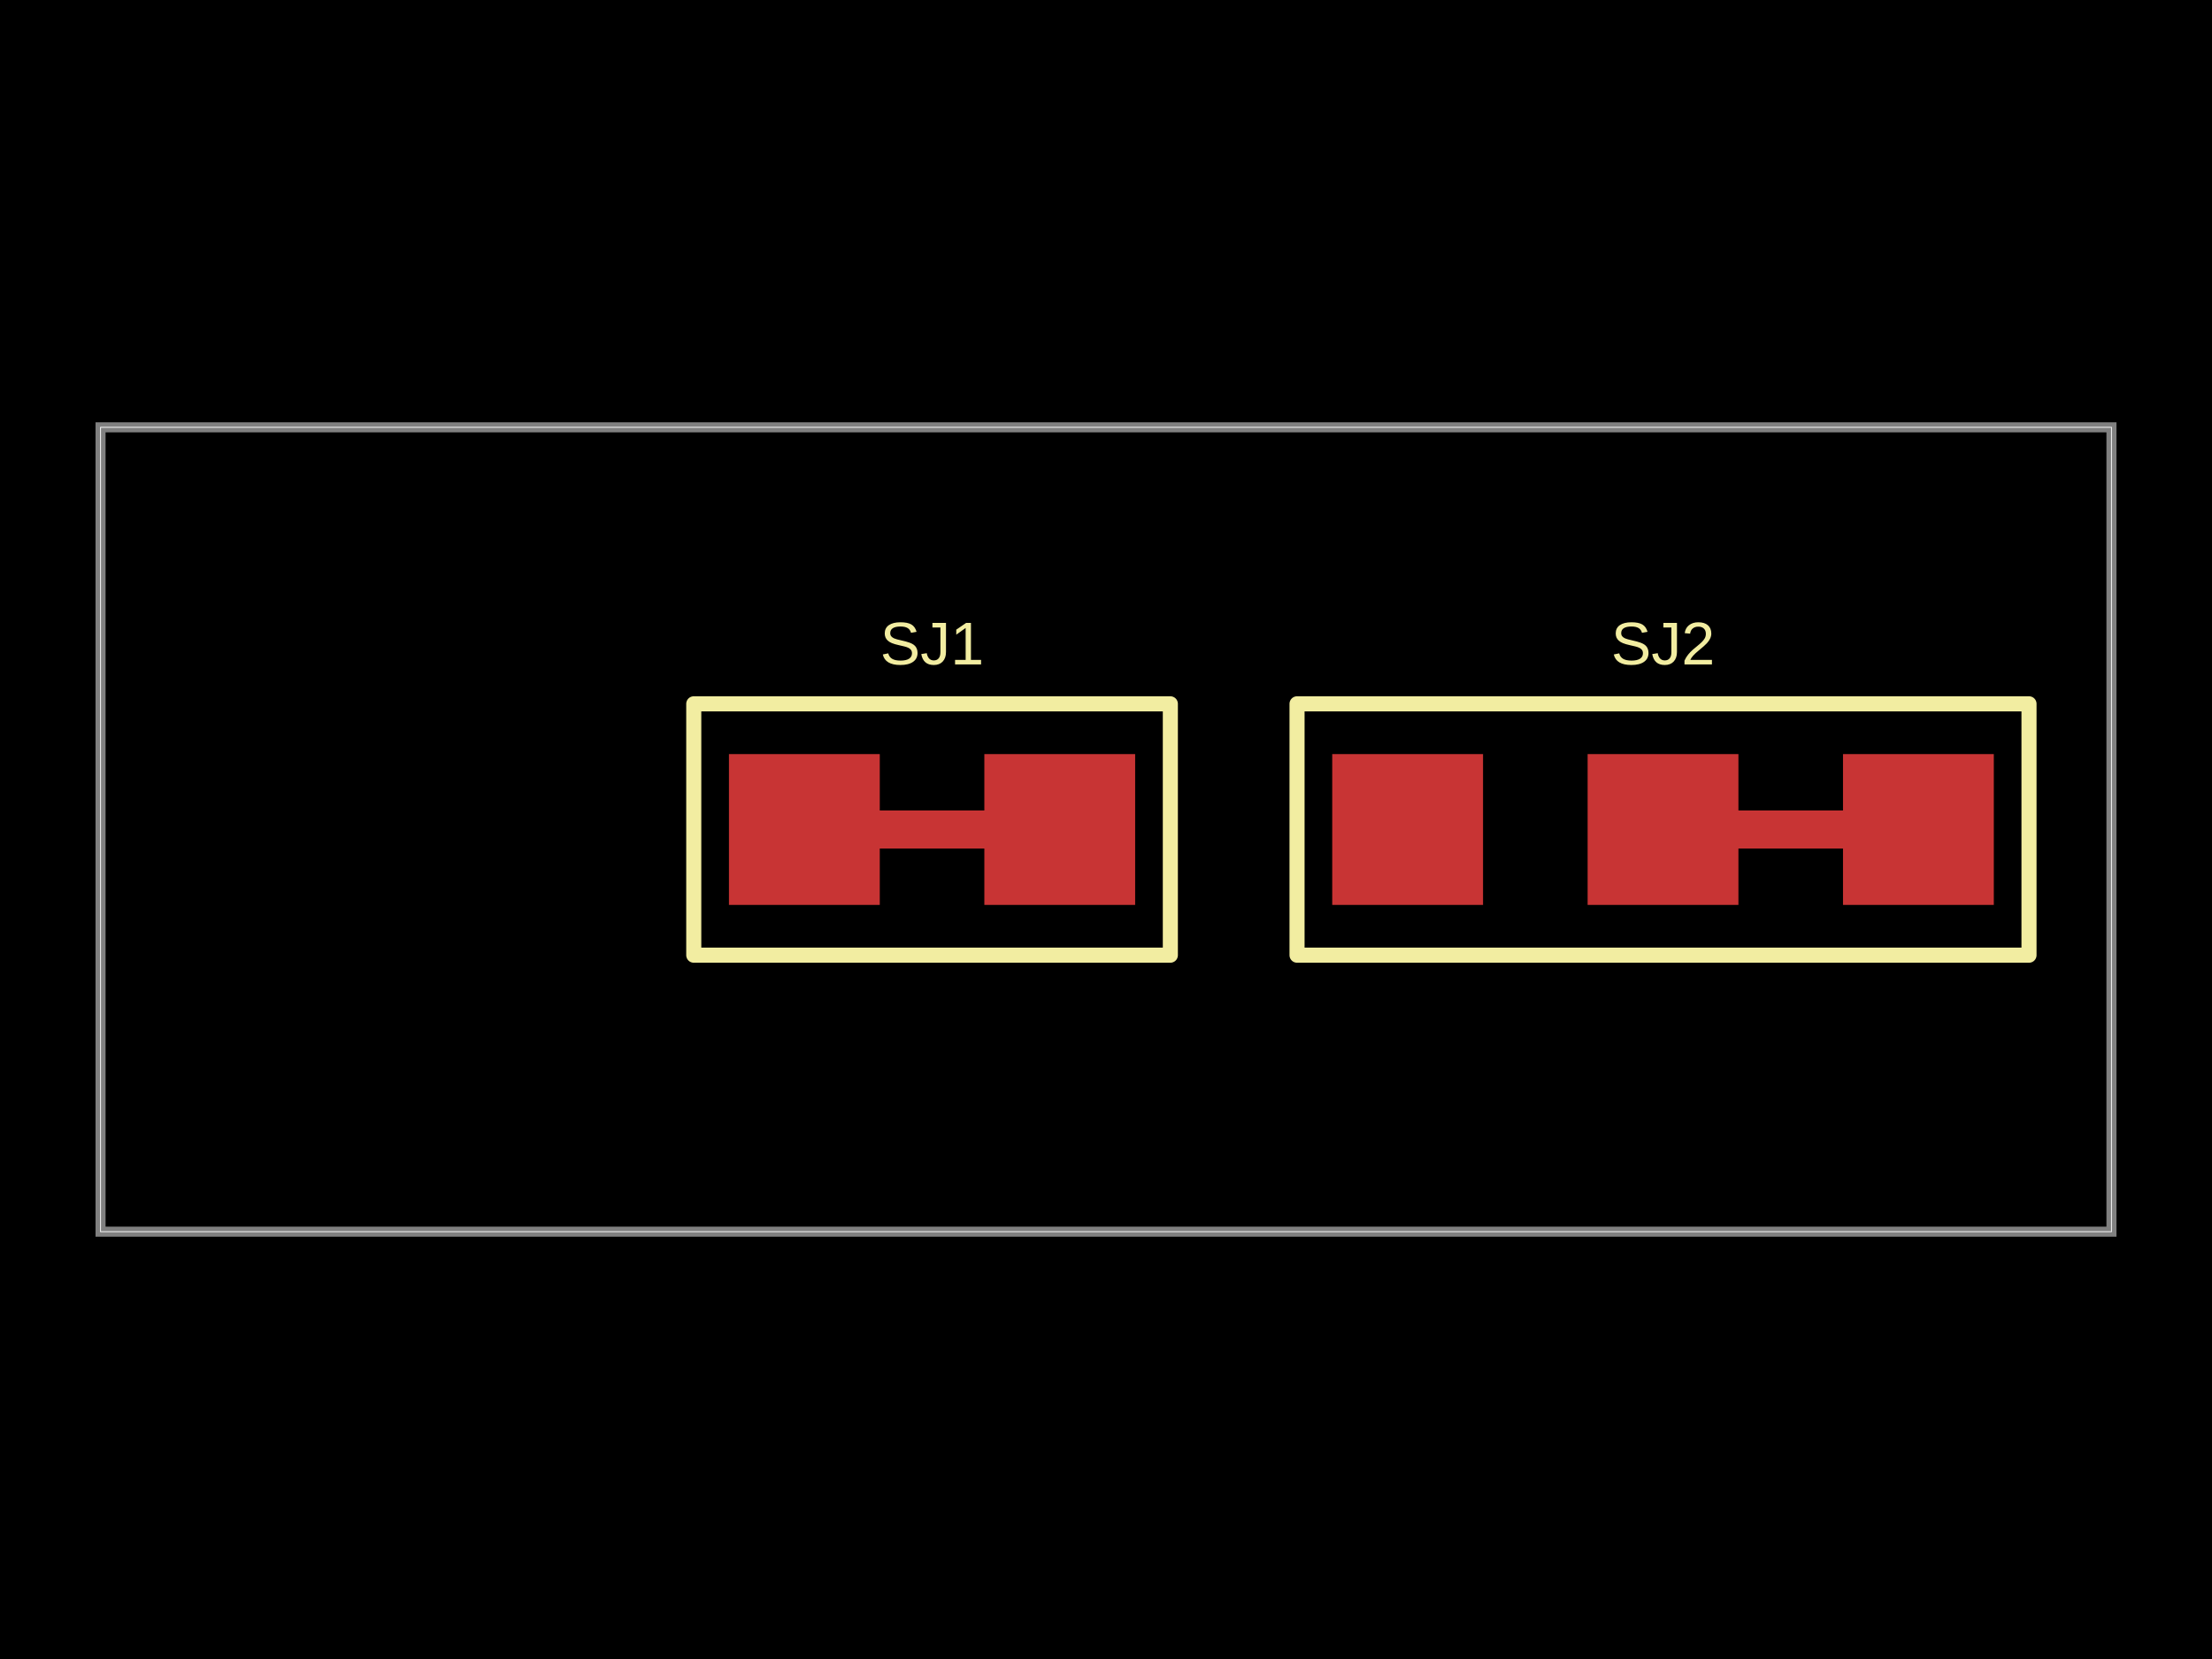
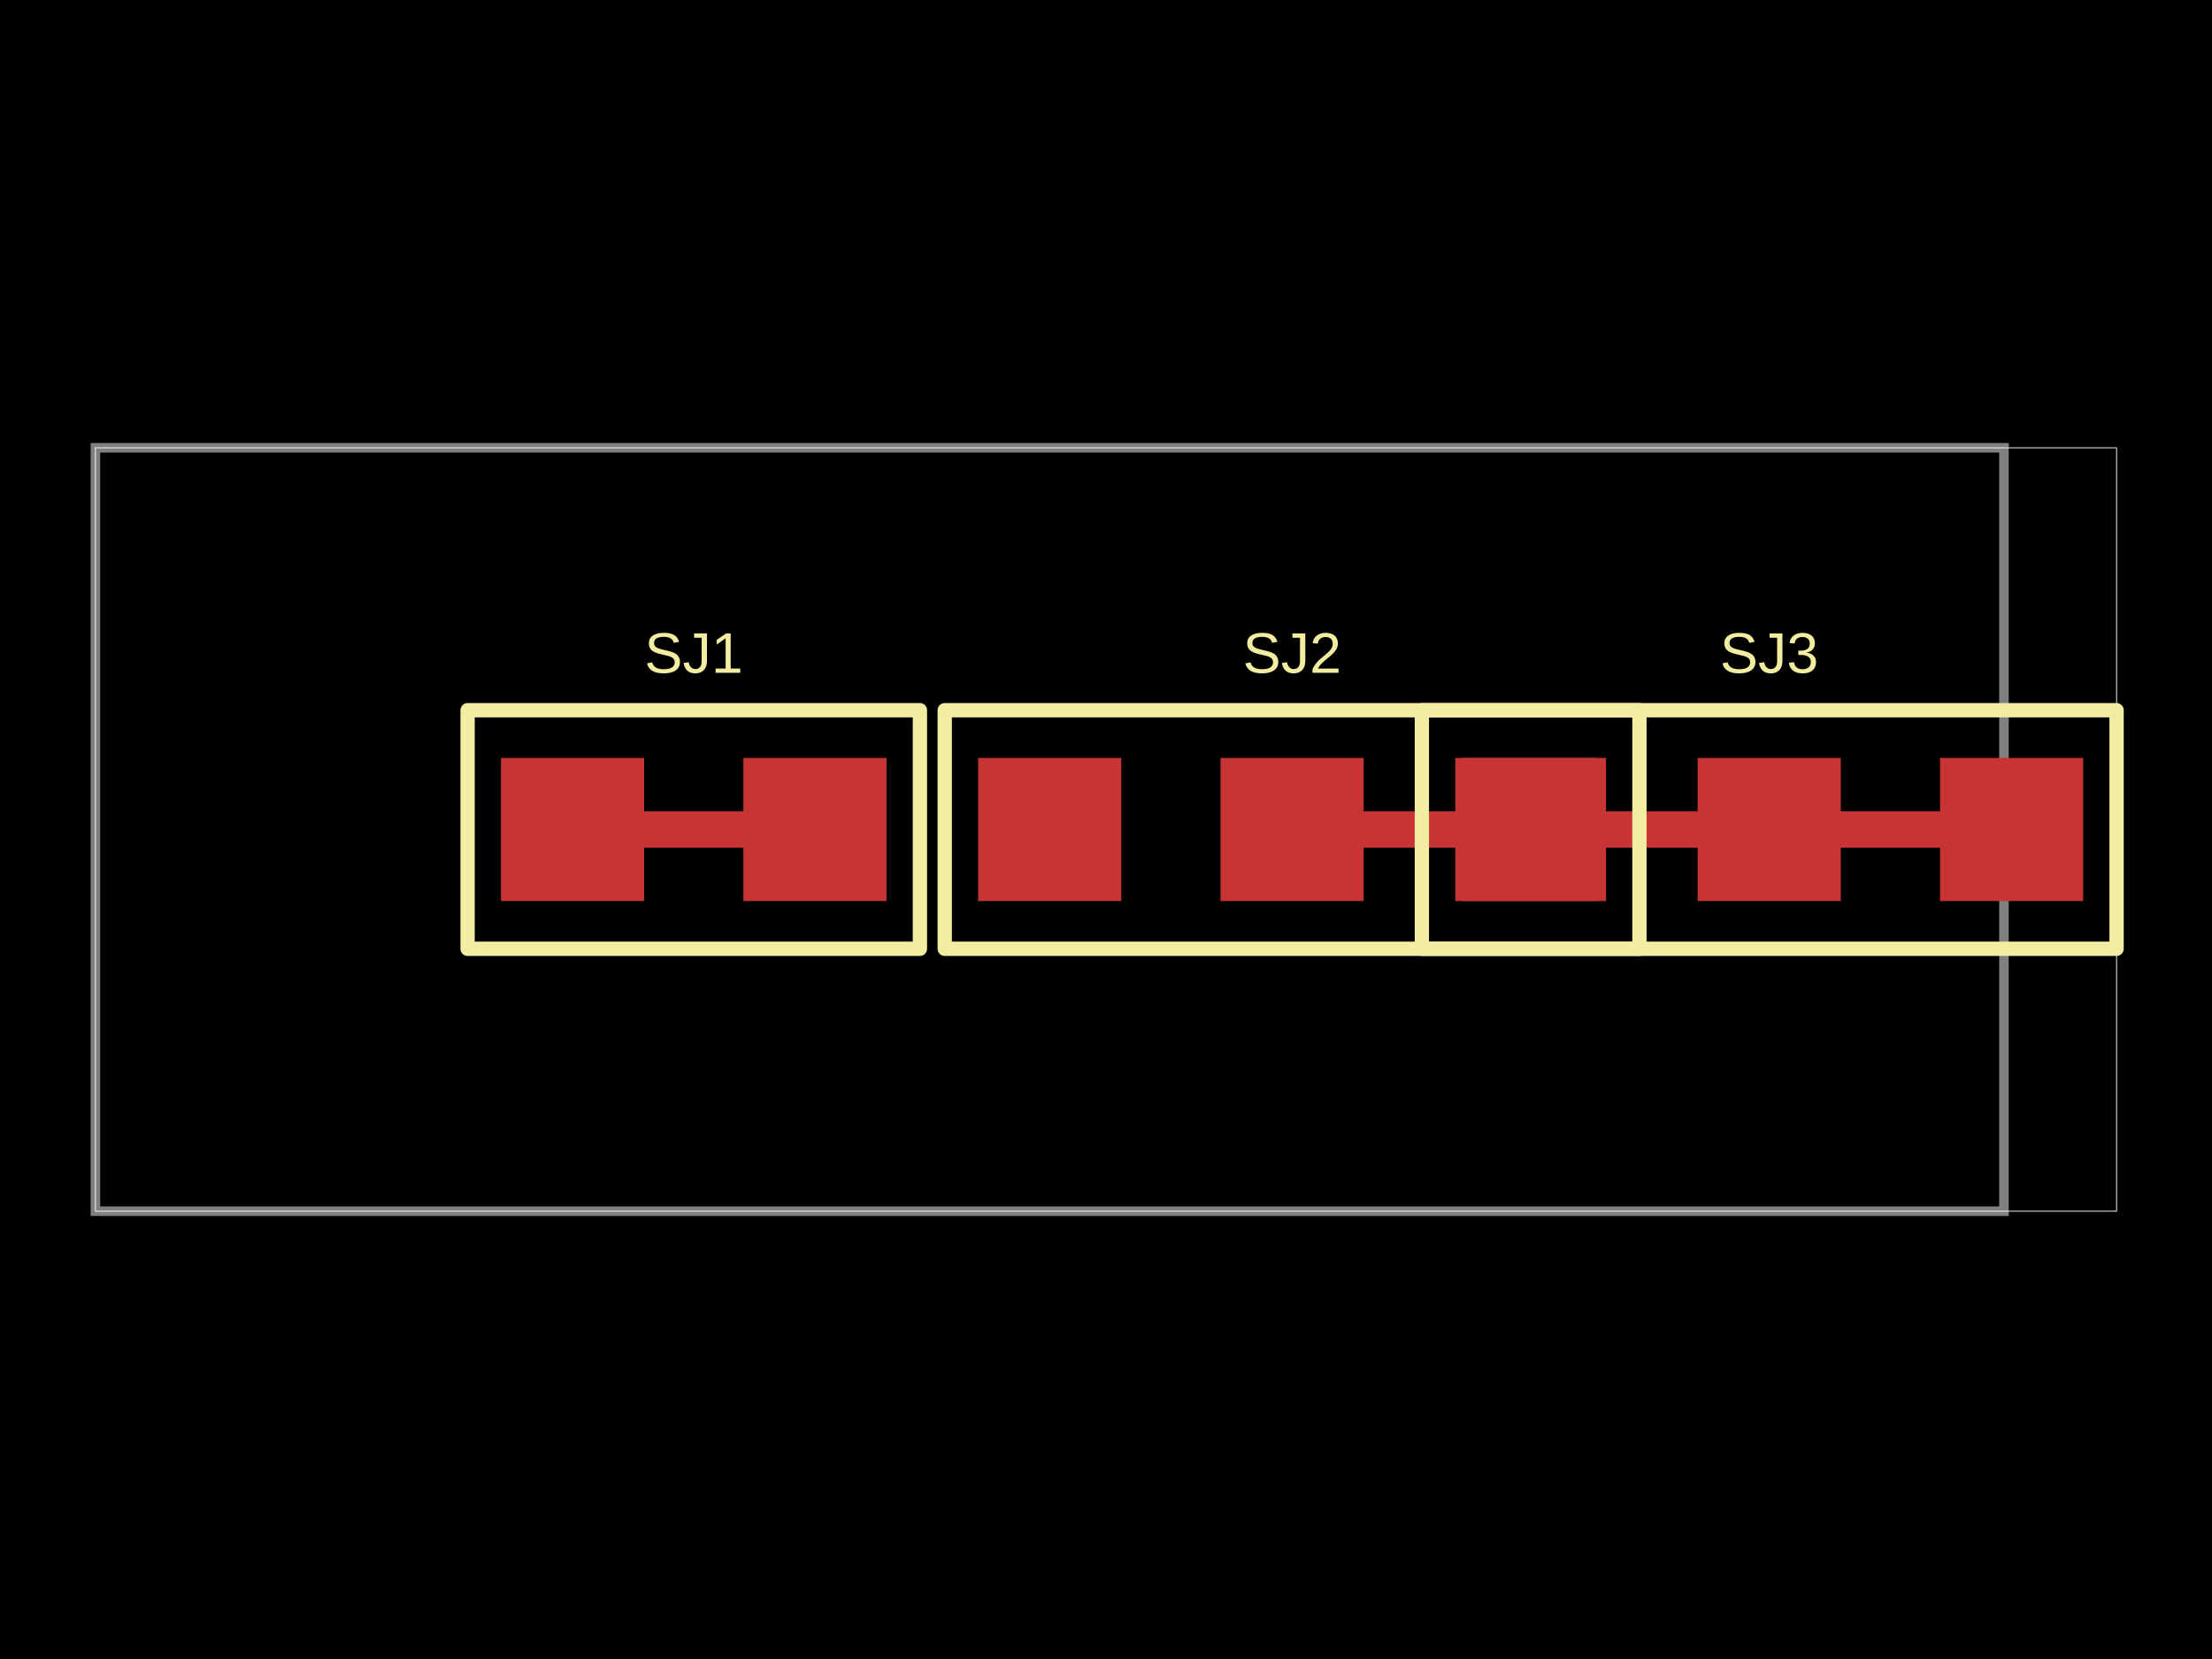
<svg xmlns="http://www.w3.org/2000/svg" width="800" height="600" data-software-used-string="@tscircuit/core@0.0.1282">
  <style />
  <rect class="boundary" x="0" y="0" fill="#000" width="800" height="600" data-type="pcb_background" data-pcb-layer="global" />
-   <rect class="pcb-boundary" fill="none" stroke="#fff" stroke-width="0.3" x="36.364" y="154.545" width="727.273" height="290.909" data-type="pcb_boundary" data-pcb-layer="global" />
-   <path class="pcb-board" d="M 36.364 445.455 L 763.636 445.455 L 763.636 154.545 L 36.364 154.545 Z" fill="none" stroke="rgba(255, 255, 255, 0.5)" stroke-width="3.636" data-type="pcb_board" data-pcb-layer="board" />
-   <rect class="pcb-pad" fill="rgb(200, 52, 52)" x="263.636" y="272.727" width="54.545" height="54.545" data-type="pcb_smtpad" data-pcb-layer="top" />
-   <rect class="pcb-pad" fill="rgb(200, 52, 52)" x="356" y="272.727" width="54.545" height="54.545" data-type="pcb_smtpad" data-pcb-layer="top" />
-   <path class="pcb-trace" stroke="rgb(200, 52, 52)" fill="none" d="M 318.182 300 L 356 300" stroke-width="13.636" stroke-linecap="round" stroke-linejoin="round" shape-rendering="crispEdges" data-type="pcb_trace" data-pcb-layer="top" />
-   <rect class="pcb-pad" fill="rgb(200, 52, 52)" x="481.818" y="272.727" width="54.545" height="54.545" data-type="pcb_smtpad" data-pcb-layer="top" />
-   <rect class="pcb-pad" fill="rgb(200, 52, 52)" x="574.182" y="272.727" width="54.545" height="54.545" data-type="pcb_smtpad" data-pcb-layer="top" />
-   <rect class="pcb-pad" fill="rgb(200, 52, 52)" x="666.545" y="272.727" width="54.545" height="54.545" data-type="pcb_smtpad" data-pcb-layer="top" />
-   <path class="pcb-trace" stroke="rgb(200, 52, 52)" fill="none" d="M 628.727 300 L 666.545 300" stroke-width="13.636" stroke-linecap="round" stroke-linejoin="round" shape-rendering="crispEdges" data-type="pcb_trace" data-pcb-layer="top" />
-   <path class="pcb-silkscreen pcb-silkscreen-top" d="M 250.909 345.455 L 423.273 345.455 L 423.273 254.545 L 250.909 254.545 L 250.909 345.455 Z" fill="none" stroke="#f2eda1" stroke-width="5.455" stroke-linecap="round" stroke-linejoin="round" data-pcb-component-id="pcb_component_0" data-pcb-silkscreen-path-id="pcb_silkscreen_path_0" data-type="pcb_silkscreen_path" data-pcb-layer="top" />
-   <text x="0" y="0" dx="0" dy="0" fill="#f2eda1" font-family="Arial, sans-serif" font-size="21.818" text-anchor="middle" dominant-baseline="central" transform="matrix(1,0,0,1,337.0909,232.7273)" class="pcb-silkscreen-text pcb-silkscreen-top" data-pcb-silkscreen-text-id="pcb_silkscreen_text_0" stroke="none" data-type="pcb_silkscreen_text" data-pcb-layer="top">SJ1</text>
-   <path class="pcb-silkscreen pcb-silkscreen-top" d="M 469.091 345.455 L 733.818 345.455 L 733.818 254.545 L 469.091 254.545 L 469.091 345.455 Z" fill="none" stroke="#f2eda1" stroke-width="5.455" stroke-linecap="round" stroke-linejoin="round" data-pcb-component-id="pcb_component_1" data-pcb-silkscreen-path-id="pcb_silkscreen_path_1" data-type="pcb_silkscreen_path" data-pcb-layer="top" />
-   <text x="0" y="0" dx="0" dy="0" fill="#f2eda1" font-family="Arial, sans-serif" font-size="21.818" text-anchor="middle" dominant-baseline="central" transform="matrix(1,0,0,1,601.4545,232.7273)" class="pcb-silkscreen-text pcb-silkscreen-top" data-pcb-silkscreen-text-id="pcb_silkscreen_text_1" stroke="none" data-type="pcb_silkscreen_text" data-pcb-layer="top">SJ2</text>
+   <rect class="pcb-boundary" fill="none" stroke="#fff" stroke-width="0.3" x="34.513" y="161.95" width="730.975" height="276.1" data-type="pcb_boundary" data-pcb-layer="global" />
+   <path class="pcb-board" d="M 34.513 438.05 L 724.763 438.05 L 724.763 161.95 L 34.513 161.95 Z" fill="none" stroke="rgba(255, 255, 255, 0.5)" stroke-width="3.451" data-type="pcb_board" data-pcb-layer="board" />
+   <rect class="pcb-pad" fill="rgb(200, 52, 52)" x="181.191" y="274.116" width="51.769" height="51.769" data-type="pcb_smtpad" data-pcb-layer="top" />
+   <rect class="pcb-pad" fill="rgb(200, 52, 52)" x="268.852" y="274.116" width="51.769" height="51.769" data-type="pcb_smtpad" data-pcb-layer="top" />
+   <path class="pcb-trace" stroke="rgb(200, 52, 52)" fill="none" d="M 232.959 300 L 268.852 300" stroke-width="12.942" stroke-linecap="round" stroke-linejoin="round" shape-rendering="crispEdges" data-type="pcb_trace" data-pcb-layer="top" />
+   <rect class="pcb-pad" fill="rgb(200, 52, 52)" x="353.753" y="274.116" width="51.769" height="51.769" data-type="pcb_smtpad" data-pcb-layer="top" />
+   <rect class="pcb-pad" fill="rgb(200, 52, 52)" x="441.415" y="274.116" width="51.769" height="51.769" data-type="pcb_smtpad" data-pcb-layer="top" />
+   <rect class="pcb-pad" fill="rgb(200, 52, 52)" x="529.077" y="274.116" width="51.769" height="51.769" data-type="pcb_smtpad" data-pcb-layer="top" />
+   <path class="pcb-trace" stroke="rgb(200, 52, 52)" fill="none" d="M 493.184 300 L 529.077 300" stroke-width="12.942" stroke-linecap="round" stroke-linejoin="round" shape-rendering="crispEdges" data-type="pcb_trace" data-pcb-layer="top" />
+   <rect class="pcb-pad" fill="rgb(200, 52, 52)" x="526.316" y="274.116" width="51.769" height="51.769" data-type="pcb_smtpad" data-pcb-layer="top" />
+   <rect class="pcb-pad" fill="rgb(200, 52, 52)" x="613.978" y="274.116" width="51.769" height="51.769" data-type="pcb_smtpad" data-pcb-layer="top" />
+   <rect class="pcb-pad" fill="rgb(200, 52, 52)" x="701.639" y="274.116" width="51.769" height="51.769" data-type="pcb_smtpad" data-pcb-layer="top" />
+   <path class="pcb-trace" stroke="rgb(200, 52, 52)" fill="none" d="M 578.085 300 L 613.978 300" stroke-width="12.942" stroke-linecap="round" stroke-linejoin="round" shape-rendering="crispEdges" data-type="pcb_trace" data-pcb-layer="top" />
+   <path class="pcb-trace" stroke="rgb(200, 52, 52)" fill="none" d="M 665.746 300 L 701.639 300" stroke-width="12.942" stroke-linecap="round" stroke-linejoin="round" shape-rendering="crispEdges" data-type="pcb_trace" data-pcb-layer="top" />
+   <path class="pcb-silkscreen pcb-silkscreen-top" d="M 169.111 343.141 L 332.701 343.141 L 332.701 256.859 L 169.111 256.859 L 169.111 343.141 Z" fill="none" stroke="#f2eda1" stroke-width="5.177" stroke-linecap="round" stroke-linejoin="round" data-pcb-component-id="pcb_component_0" data-pcb-silkscreen-path-id="pcb_silkscreen_path_0" data-type="pcb_silkscreen_path" data-pcb-layer="top" />
+   <text x="0" y="0" dx="0" dy="0" fill="#f2eda1" font-family="Arial, sans-serif" font-size="20.708" text-anchor="middle" dominant-baseline="central" transform="matrix(1,0,0,1,250.906,236.1519)" class="pcb-silkscreen-text pcb-silkscreen-top" data-pcb-silkscreen-text-id="pcb_silkscreen_text_0" stroke="none" data-type="pcb_silkscreen_text" data-pcb-layer="top">SJ1</text>
+   <path class="pcb-silkscreen pcb-silkscreen-top" d="M 341.674 343.141 L 592.925 343.141 L 592.925 256.859 L 341.674 256.859 L 341.674 343.141 Z" fill="none" stroke="#f2eda1" stroke-width="5.177" stroke-linecap="round" stroke-linejoin="round" data-pcb-component-id="pcb_component_1" data-pcb-silkscreen-path-id="pcb_silkscreen_path_1" data-type="pcb_silkscreen_path" data-pcb-layer="top" />
+   <text x="0" y="0" dx="0" dy="0" fill="#f2eda1" font-family="Arial, sans-serif" font-size="20.708" text-anchor="middle" dominant-baseline="central" transform="matrix(1,0,0,1,467.2994,236.1519)" class="pcb-silkscreen-text pcb-silkscreen-top" data-pcb-silkscreen-text-id="pcb_silkscreen_text_1" stroke="none" data-type="pcb_silkscreen_text" data-pcb-layer="top">SJ2</text>
+   <path class="pcb-silkscreen pcb-silkscreen-top" d="M 514.236 343.141 L 765.487 343.141 L 765.487 256.859 L 514.236 256.859 L 514.236 343.141 Z" fill="none" stroke="#f2eda1" stroke-width="5.177" stroke-linecap="round" stroke-linejoin="round" data-pcb-component-id="pcb_component_2" data-pcb-silkscreen-path-id="pcb_silkscreen_path_2" data-type="pcb_silkscreen_path" data-pcb-layer="top" />
+   <text x="0" y="0" dx="0" dy="0" fill="#f2eda1" font-family="Arial, sans-serif" font-size="20.708" text-anchor="middle" dominant-baseline="central" transform="matrix(1,0,0,1,639.8619,236.1519)" class="pcb-silkscreen-text pcb-silkscreen-top" data-pcb-silkscreen-text-id="pcb_silkscreen_text_2" stroke="none" data-type="pcb_silkscreen_text" data-pcb-layer="top">SJ3</text>
</svg>
